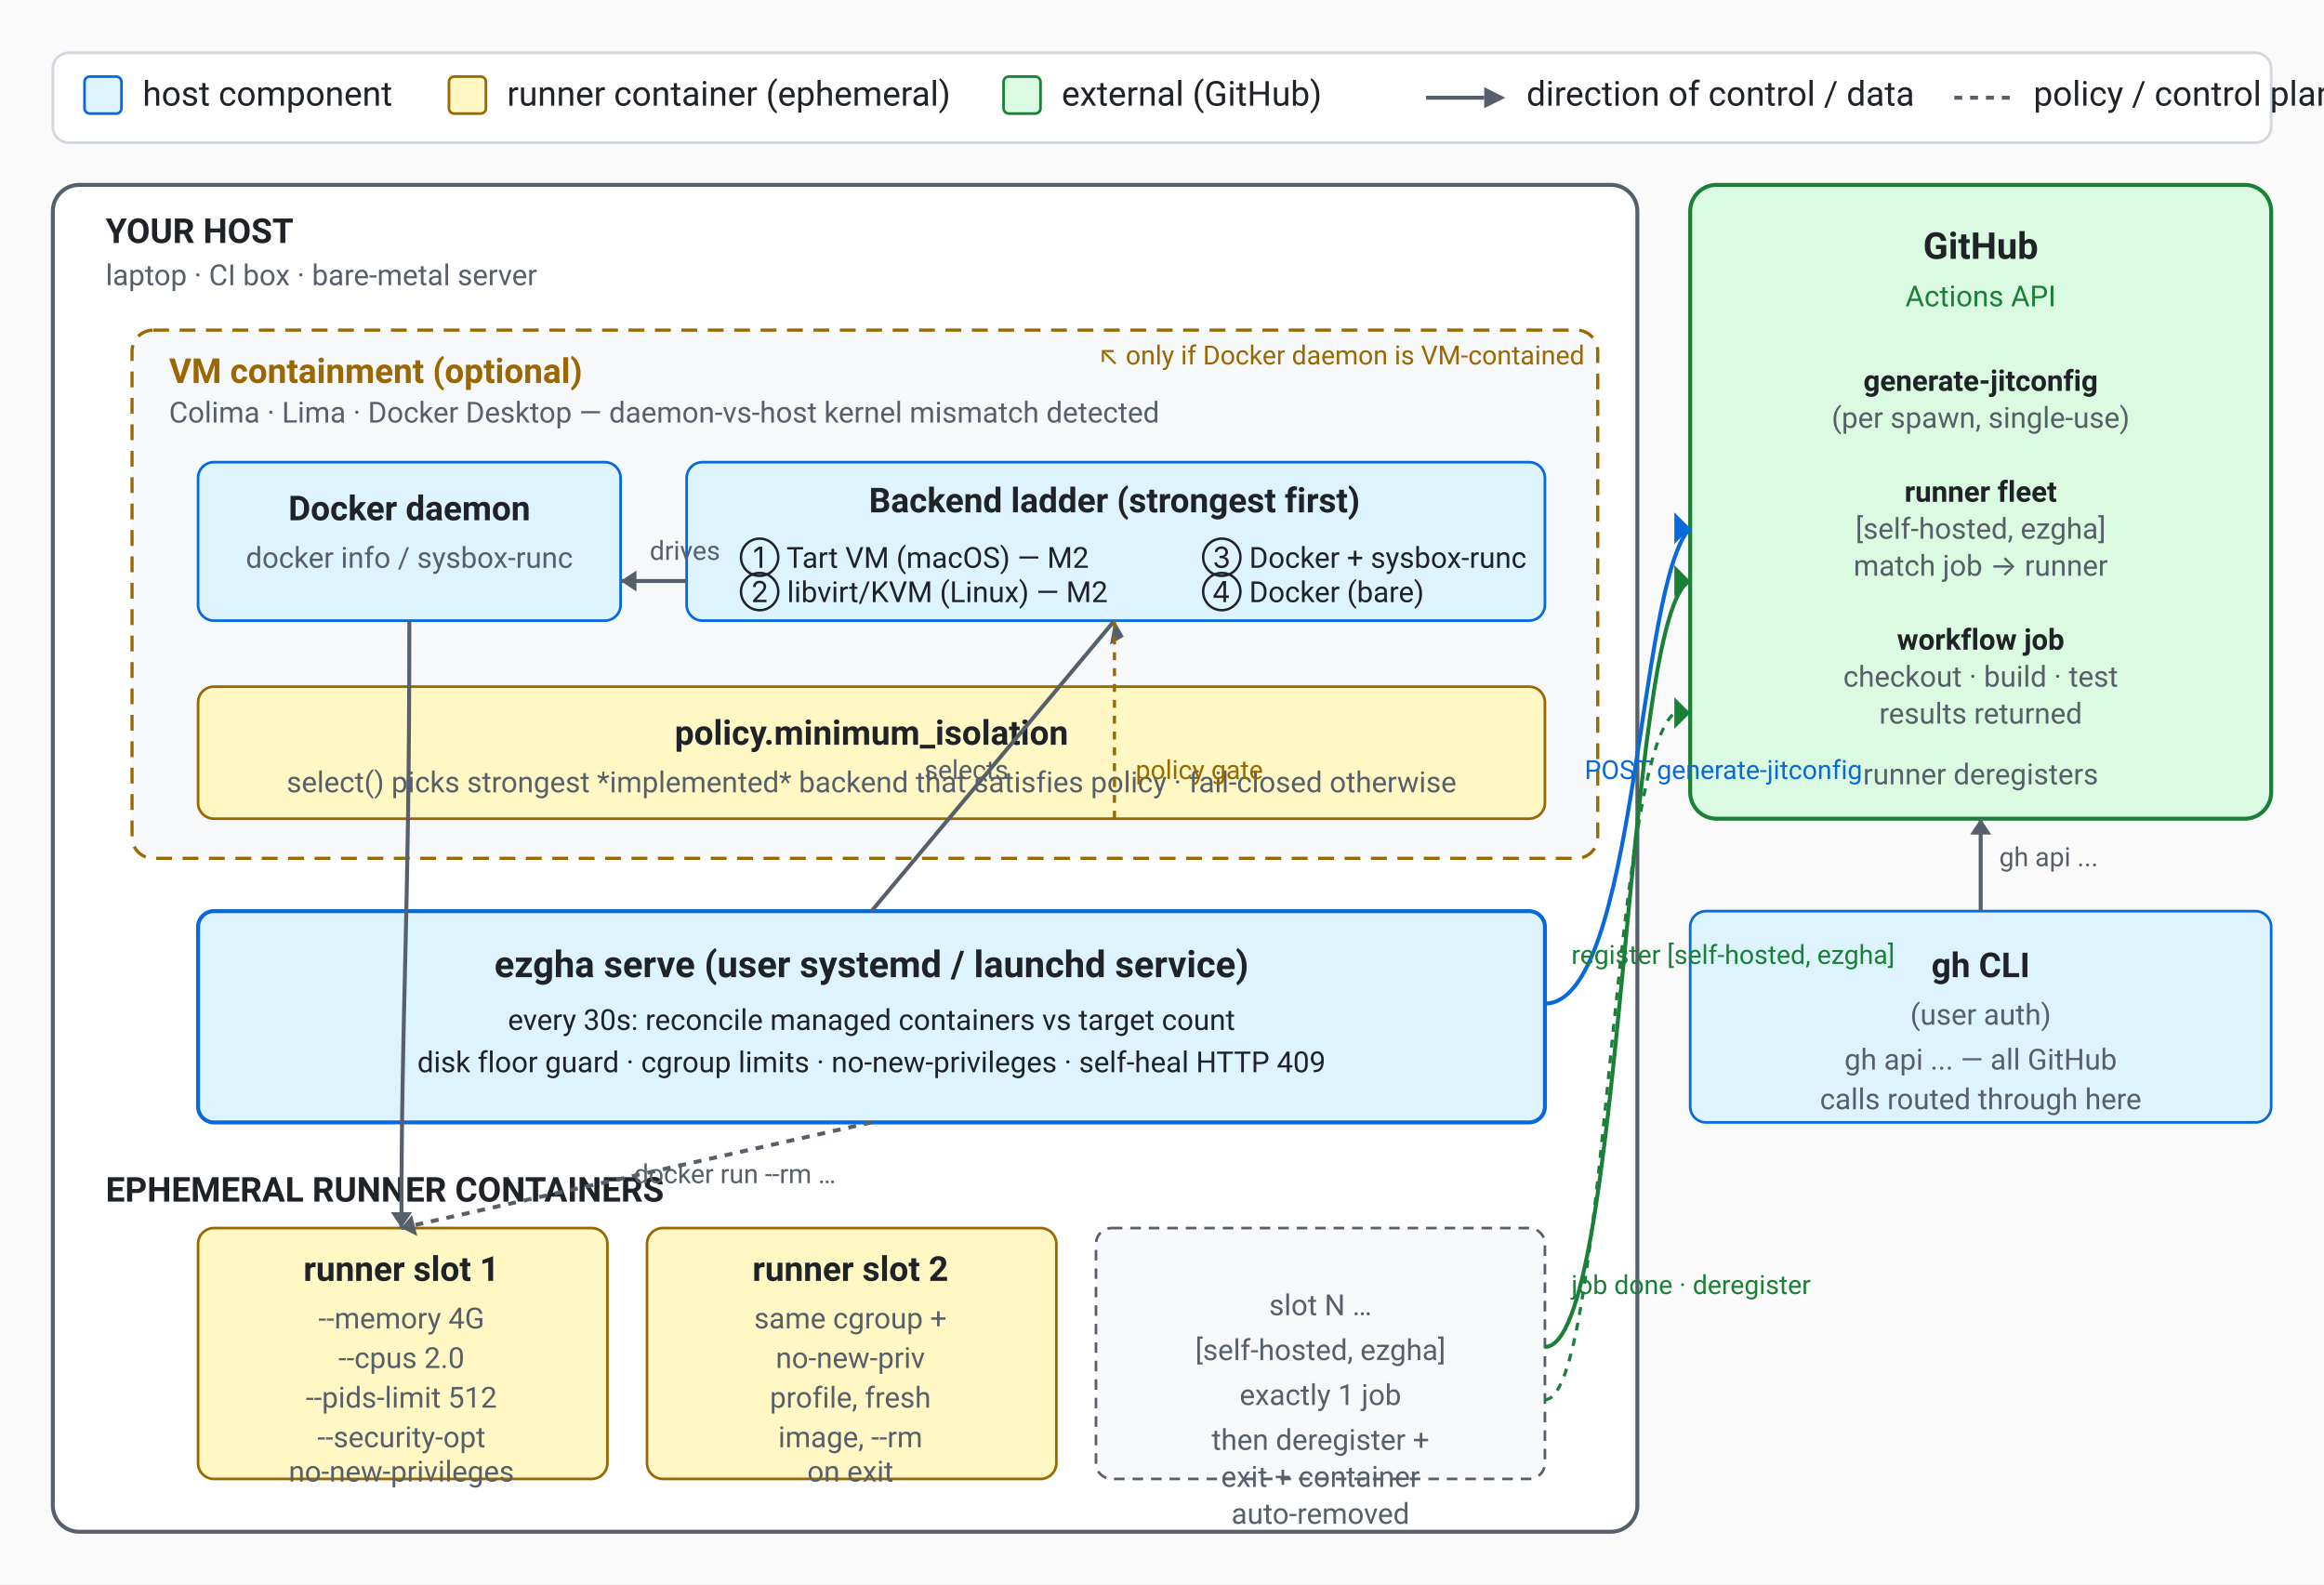
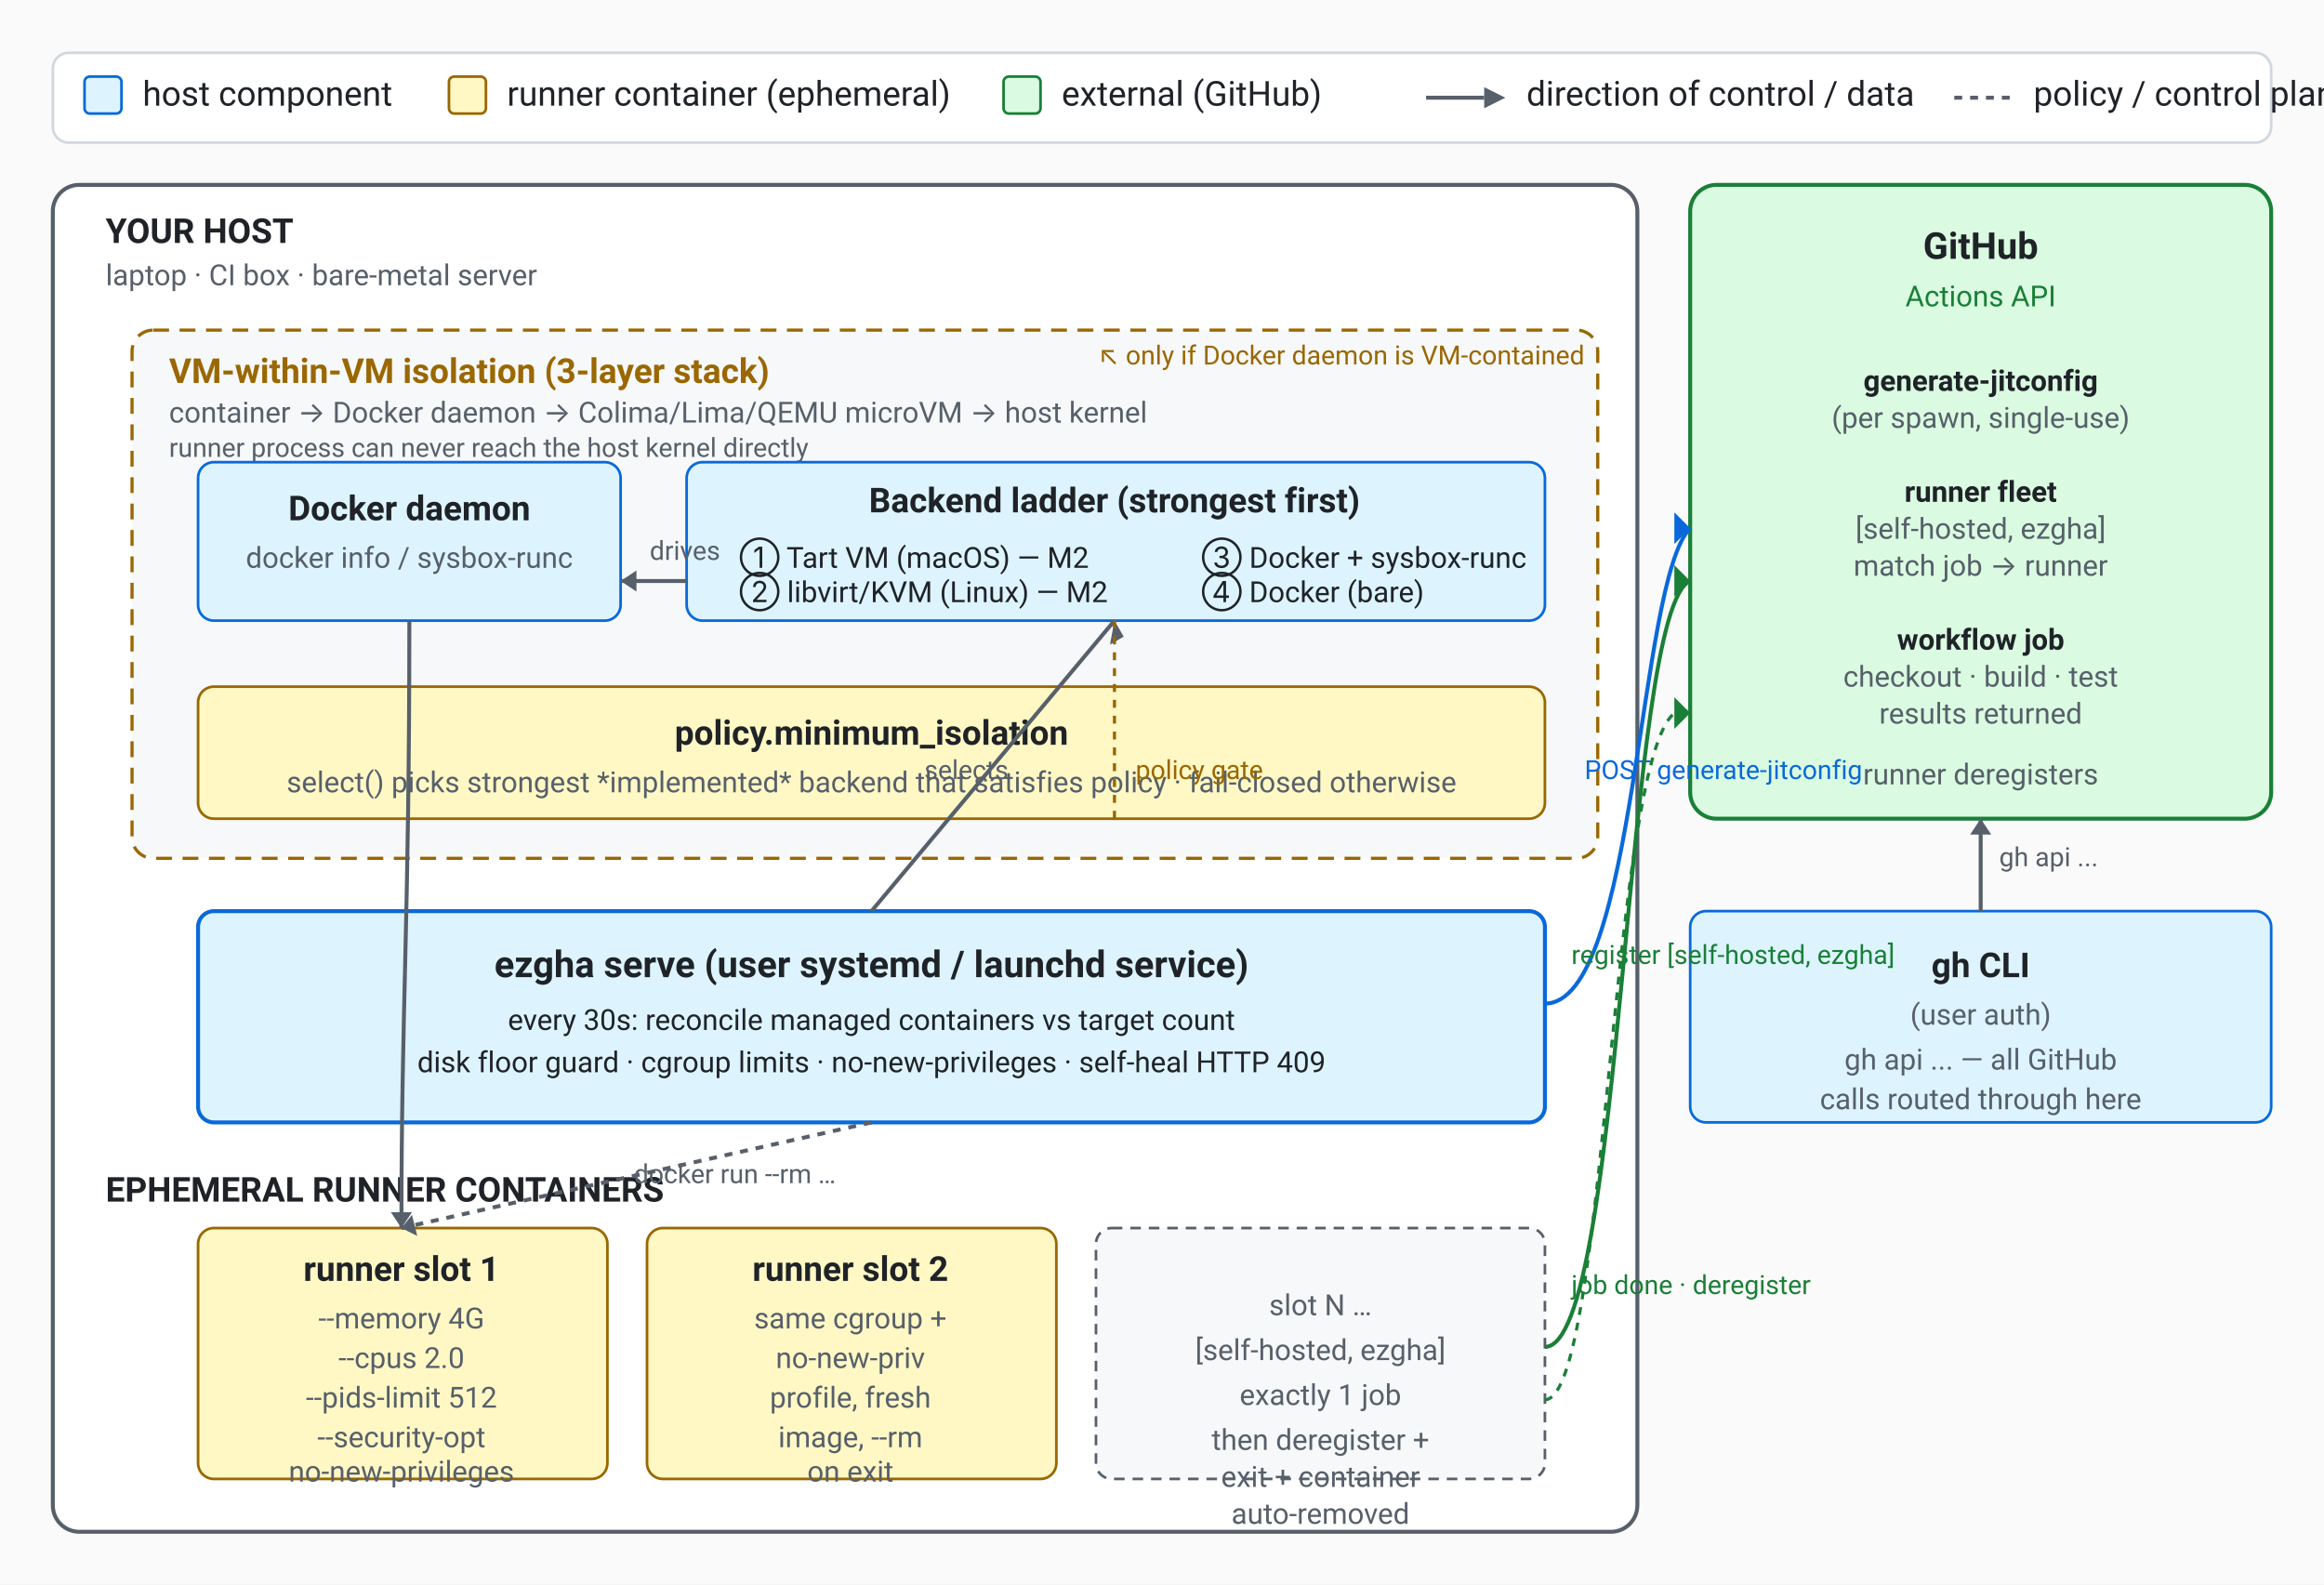
<svg xmlns="http://www.w3.org/2000/svg" viewBox="0 0 880 600" font-family="-apple-system, BlinkMacSystemFont, 'Segoe UI', Roboto, sans-serif" font-size="13">
  <rect width="880" height="600" fill="#fafafa" />
  <g transform="translate(20, 20)">
    <rect x="0" y="0" width="840" height="34" rx="6" fill="#ffffff" stroke="#d0d7de" />
    <g transform="translate(12, 17)">
      <rect x="0" y="-8" width="14" height="14" fill="#ddf4ff" stroke="#0969da" rx="2" />
      <text x="22" y="3" fill="#1f2328">host component</text>
    </g>
    <g transform="translate(150, 17)">
      <rect x="0" y="-8" width="14" height="14" fill="#fff8c5" stroke="#9a6700" rx="2" />
      <text x="22" y="3" fill="#1f2328">runner container (ephemeral)</text>
    </g>
    <g transform="translate(360, 17)">
      <rect x="0" y="-8" width="14" height="14" fill="#dafbe1" stroke="#1a7f37" rx="2" />
      <text x="22" y="3" fill="#1f2328">external (GitHub)</text>
    </g>
    <g transform="translate(520, 17)">
      <line x1="0" y1="0" x2="22" y2="0" stroke="#57606a" stroke-width="1.5" />
      <polygon points="22,-4 30,0 22,4" fill="#57606a" />
      <text x="38" y="3" fill="#1f2328">direction of control / data</text>
    </g>
    <g transform="translate(720, 17)">
      <line x1="0" y1="0" x2="22" y2="0" stroke="#57606a" stroke-width="1.5" stroke-dasharray="3 3" />
      <text x="30" y="3" fill="#1f2328">policy / control plane</text>
    </g>
  </g>
  <rect x="20" y="70" width="600" height="510" rx="10" fill="#ffffff" stroke="#57606a" stroke-width="1.5" />
  <text x="40" y="92" font-weight="700" fill="#1f2328">YOUR HOST</text>
  <text x="40" y="108" font-size="11" fill="#57606a">laptop · CI box · bare-metal server</text>
  <rect x="50" y="125" width="555" height="200" rx="8" fill="#f6f8fa" stroke="#9a6700" stroke-width="1.2" stroke-dasharray="6 4" />
-   <text x="64" y="145" font-weight="600" fill="#9a6700">VM containment (optional)</text>
-   <text x="64" y="160" font-size="11" fill="#57606a">Colima · Lima · Docker Desktop — daemon-vs-host kernel mismatch detected</text>
+   <text x="64" y="145" font-weight="700" fill="#9a6700">VM-within-VM isolation (3-layer stack)</text>
+   <text x="64" y="160" font-size="11" fill="#57606a">container → Docker daemon → Colima/Lima/QEMU microVM → host kernel</text>
+   <text x="64" y="173" font-size="10" fill="#57606a">runner process can never reach the host kernel directly</text>
  <rect x="75" y="175" width="160" height="60" rx="6" fill="#ddf4ff" stroke="#0969da" />
  <text x="155" y="197" text-anchor="middle" font-weight="600" fill="#1f2328">Docker daemon</text>
  <text x="155" y="215" text-anchor="middle" font-size="11" fill="#57606a">docker info / sysbox-runc</text>
  <rect x="260" y="175" width="325" height="60" rx="6" fill="#ddf4ff" stroke="#0969da" />
  <text x="422" y="194" text-anchor="middle" font-weight="600" fill="#1f2328">Backend ladder (strongest first)</text>
  <text x="280" y="215" font-size="11" fill="#1f2328">① Tart VM (macOS) — M2</text>
  <text x="280" y="228" font-size="11" fill="#1f2328">② libvirt/KVM (Linux) — M2</text>
  <text x="455" y="215" font-size="11" fill="#1f2328">③ Docker + sysbox-runc</text>
  <text x="455" y="228" font-size="11" fill="#1f2328">④ Docker (bare)</text>
  <rect x="75" y="260" width="510" height="50" rx="6" fill="#fff8c5" stroke="#9a6700" />
  <text x="330" y="282" text-anchor="middle" font-weight="600" fill="#1f2328">policy.minimum_isolation</text>
  <text x="330" y="300" text-anchor="middle" font-size="11" fill="#57606a">select() picks strongest *implemented* backend that satisfies policy · fail-closed otherwise</text>
  <rect x="75" y="345" width="510" height="80" rx="6" fill="#ddf4ff" stroke="#0969da" stroke-width="1.5" />
  <text x="330" y="370" text-anchor="middle" font-weight="700" font-size="14" fill="#1f2328">ezgha serve  (user systemd / launchd service)</text>
  <text x="330" y="390" text-anchor="middle" font-size="11" fill="#1f2328">every 30s: reconcile managed containers vs target count</text>
  <text x="330" y="406" text-anchor="middle" font-size="11" fill="#1f2328">disk floor guard · cgroup limits · no-new-privileges · self-heal HTTP 409</text>
  <text x="40" y="455" font-weight="600" fill="#1f2328">EPHEMERAL RUNNER CONTAINERS</text>
  <g>
    <rect x="75" y="465" width="155" height="95" rx="6" fill="#fff8c5" stroke="#9a6700" />
    <text x="152" y="485" text-anchor="middle" font-weight="600" fill="#1f2328">runner slot 1</text>
    <text x="152" y="503" text-anchor="middle" font-size="11" fill="#57606a">--memory 4G</text>
    <text x="152" y="518" text-anchor="middle" font-size="11" fill="#57606a">--cpus 2.0</text>
    <text x="152" y="533" text-anchor="middle" font-size="11" fill="#57606a">--pids-limit 512</text>
    <text x="152" y="548" text-anchor="middle" font-size="11" fill="#57606a">--security-opt</text>
    <text x="152" y="561" text-anchor="middle" font-size="11" fill="#57606a">no-new-privileges</text>
  </g>
  <g>
    <rect x="245" y="465" width="155" height="95" rx="6" fill="#fff8c5" stroke="#9a6700" />
    <text x="322" y="485" text-anchor="middle" font-weight="600" fill="#1f2328">runner slot 2</text>
    <text x="322" y="503" text-anchor="middle" font-size="11" fill="#57606a">same cgroup +</text>
    <text x="322" y="518" text-anchor="middle" font-size="11" fill="#57606a">no-new-priv</text>
    <text x="322" y="533" text-anchor="middle" font-size="11" fill="#57606a">profile, fresh</text>
    <text x="322" y="548" text-anchor="middle" font-size="11" fill="#57606a">image, --rm</text>
    <text x="322" y="561" text-anchor="middle" font-size="11" fill="#57606a">on exit</text>
  </g>
  <g>
    <rect x="415" y="465" width="170" height="95" rx="6" fill="#f6f8fa" stroke="#57606a" stroke-dasharray="4 3" />
    <text x="500" y="498" text-anchor="middle" font-size="11" fill="#57606a">slot N …</text>
    <text x="500" y="515" text-anchor="middle" font-size="11" fill="#57606a">[self-hosted, ezgha]</text>
    <text x="500" y="532" text-anchor="middle" font-size="11" fill="#57606a">exactly 1 job</text>
    <text x="500" y="549" text-anchor="middle" font-size="11" fill="#57606a">then deregister +</text>
    <text x="500" y="563" text-anchor="middle" font-size="11" fill="#57606a">exit + container</text>
    <text x="500" y="577" text-anchor="middle" font-size="11" fill="#57606a">auto-removed</text>
  </g>
  <rect x="640" y="345" width="220" height="80" rx="6" fill="#ddf4ff" stroke="#0969da" />
  <text x="750" y="370" text-anchor="middle" font-weight="600" fill="#1f2328">gh CLI</text>
  <text x="750" y="388" text-anchor="middle" font-size="11" fill="#57606a">(user auth)</text>
  <text x="750" y="405" text-anchor="middle" font-size="11" fill="#57606a">gh api ... — all GitHub</text>
  <text x="750" y="420" text-anchor="middle" font-size="11" fill="#57606a">calls routed through here</text>
  <rect x="640" y="70" width="220" height="240" rx="10" fill="#dafbe1" stroke="#1a7f37" stroke-width="1.5" />
  <text x="750" y="98" text-anchor="middle" font-weight="700" font-size="14" fill="#1f2328">GitHub</text>
  <text x="750" y="116" text-anchor="middle" font-size="11" fill="#1a7f37">Actions API</text>
  <text x="750" y="148" text-anchor="middle" font-size="11" font-weight="600" fill="#1f2328">generate-jitconfig</text>
  <text x="750" y="162" text-anchor="middle" font-size="11" fill="#57606a">(per spawn, single-use)</text>
  <text x="750" y="190" text-anchor="middle" font-size="11" font-weight="600" fill="#1f2328">runner fleet</text>
  <text x="750" y="204" text-anchor="middle" font-size="11" fill="#57606a">[self-hosted, ezgha]</text>
  <text x="750" y="218" text-anchor="middle" font-size="11" fill="#57606a">match job → runner</text>
  <text x="750" y="246" text-anchor="middle" font-size="11" font-weight="600" fill="#1f2328">workflow job</text>
  <text x="750" y="260" text-anchor="middle" font-size="11" fill="#57606a">checkout · build · test</text>
  <text x="750" y="274" text-anchor="middle" font-size="11" fill="#57606a">results returned</text>
  <text x="750" y="297" text-anchor="middle" font-size="11" fill="#57606a">runner deregisters</text>
  <line x1="330" y1="345" x2="422" y2="235" stroke="#57606a" stroke-width="1.5" />
  <polygon points="422,235 416,242 422,242" fill="#57606a" transform="rotate(-30 422 235)" />
  <text x="350" y="295" font-size="10" fill="#57606a">selects</text>
  <line x1="260" y1="220" x2="235" y2="220" stroke="#57606a" stroke-width="1.5" />
  <polygon points="235,220 241,216 241,224" fill="#57606a" />
  <text x="246" y="212" font-size="10" fill="#57606a">drives</text>
  <path d="M 155 235 C 155 350, 152 380, 152 465" stroke="#57606a" stroke-width="1.5" fill="none" />
  <polygon points="152,465 148,459 156,459" fill="#57606a" />
  <line x1="330" y1="425" x2="152" y2="465" stroke="#57606a" stroke-width="1.5" stroke-dasharray="3 3" />
  <polygon points="152,465 156,460 158,468" fill="#57606a" />
  <text x="240" y="448" font-size="10" fill="#57606a">docker run --rm …</text>
  <path d="M 585 380 C 620 380, 620 220, 640 200" stroke="#0969da" stroke-width="1.5" fill="none" />
  <polygon points="640,200 634,206 634,194" fill="#0969da" />
  <text x="600" y="295" font-size="10" fill="#0969da">POST generate-jitconfig</text>
  <path d="M 585 510 C 615 510, 615 230, 640 220" stroke="#1a7f37" stroke-width="1.5" fill="none" />
  <polygon points="640,220 634,226 634,214" fill="#1a7f37" />
  <text x="595" y="365" font-size="10" fill="#1a7f37">register [self-hosted, ezgha]</text>
  <path d="M 585 530 C 610 530, 610 250, 640 270" stroke="#1a7f37" stroke-width="1.2" stroke-dasharray="3 3" fill="none" />
  <polygon points="640,270 634,276 634,264" fill="#1a7f37" />
  <text x="595" y="490" font-size="10" fill="#1a7f37">job done · deregister</text>
  <path d="M 750 345 L 750 310" stroke="#57606a" stroke-width="1.5" />
  <polygon points="750,310 746,316 754,316" fill="#57606a" />
  <text x="757" y="328" font-size="10" fill="#57606a">gh api ...</text>
  <path d="M 422 310 L 422 235" stroke="#9a6700" stroke-width="1.2" stroke-dasharray="3 3" />
  <text x="430" y="295" font-size="10" fill="#9a6700">policy gate</text>
  <text x="600" y="138" font-size="10" fill="#9a6700" text-anchor="end">↖ only if Docker daemon is VM-contained</text>
</svg>
